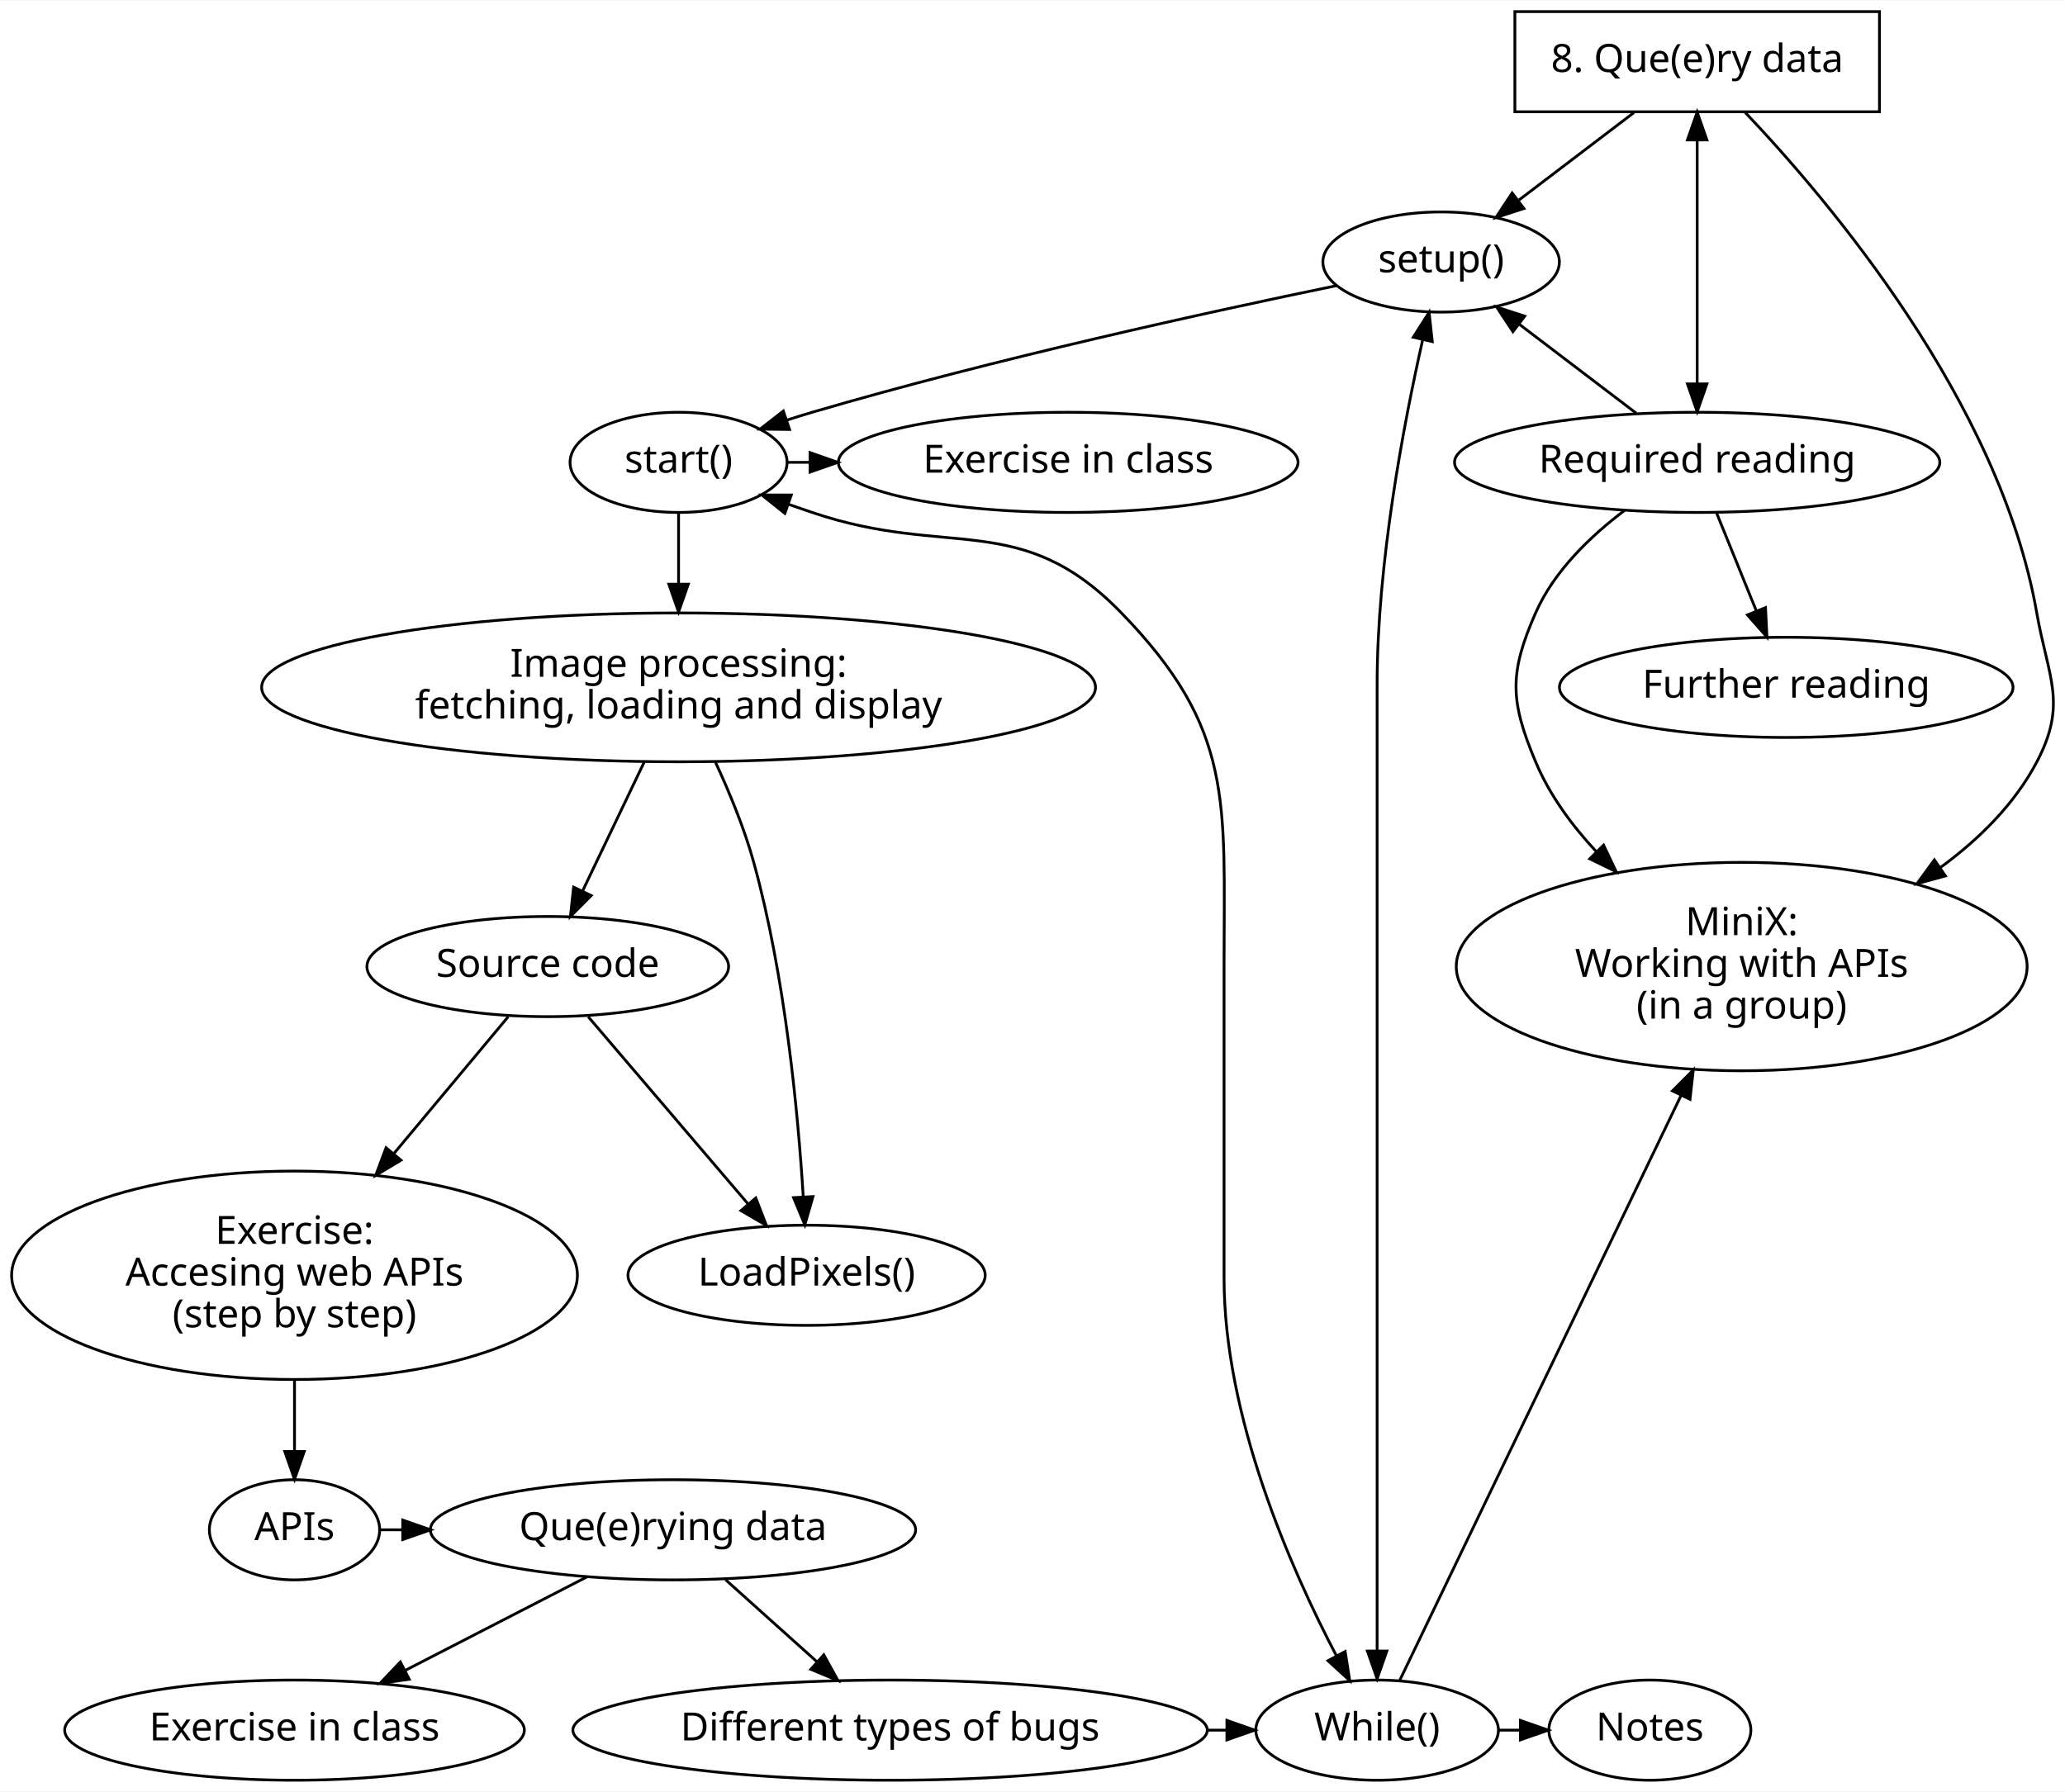
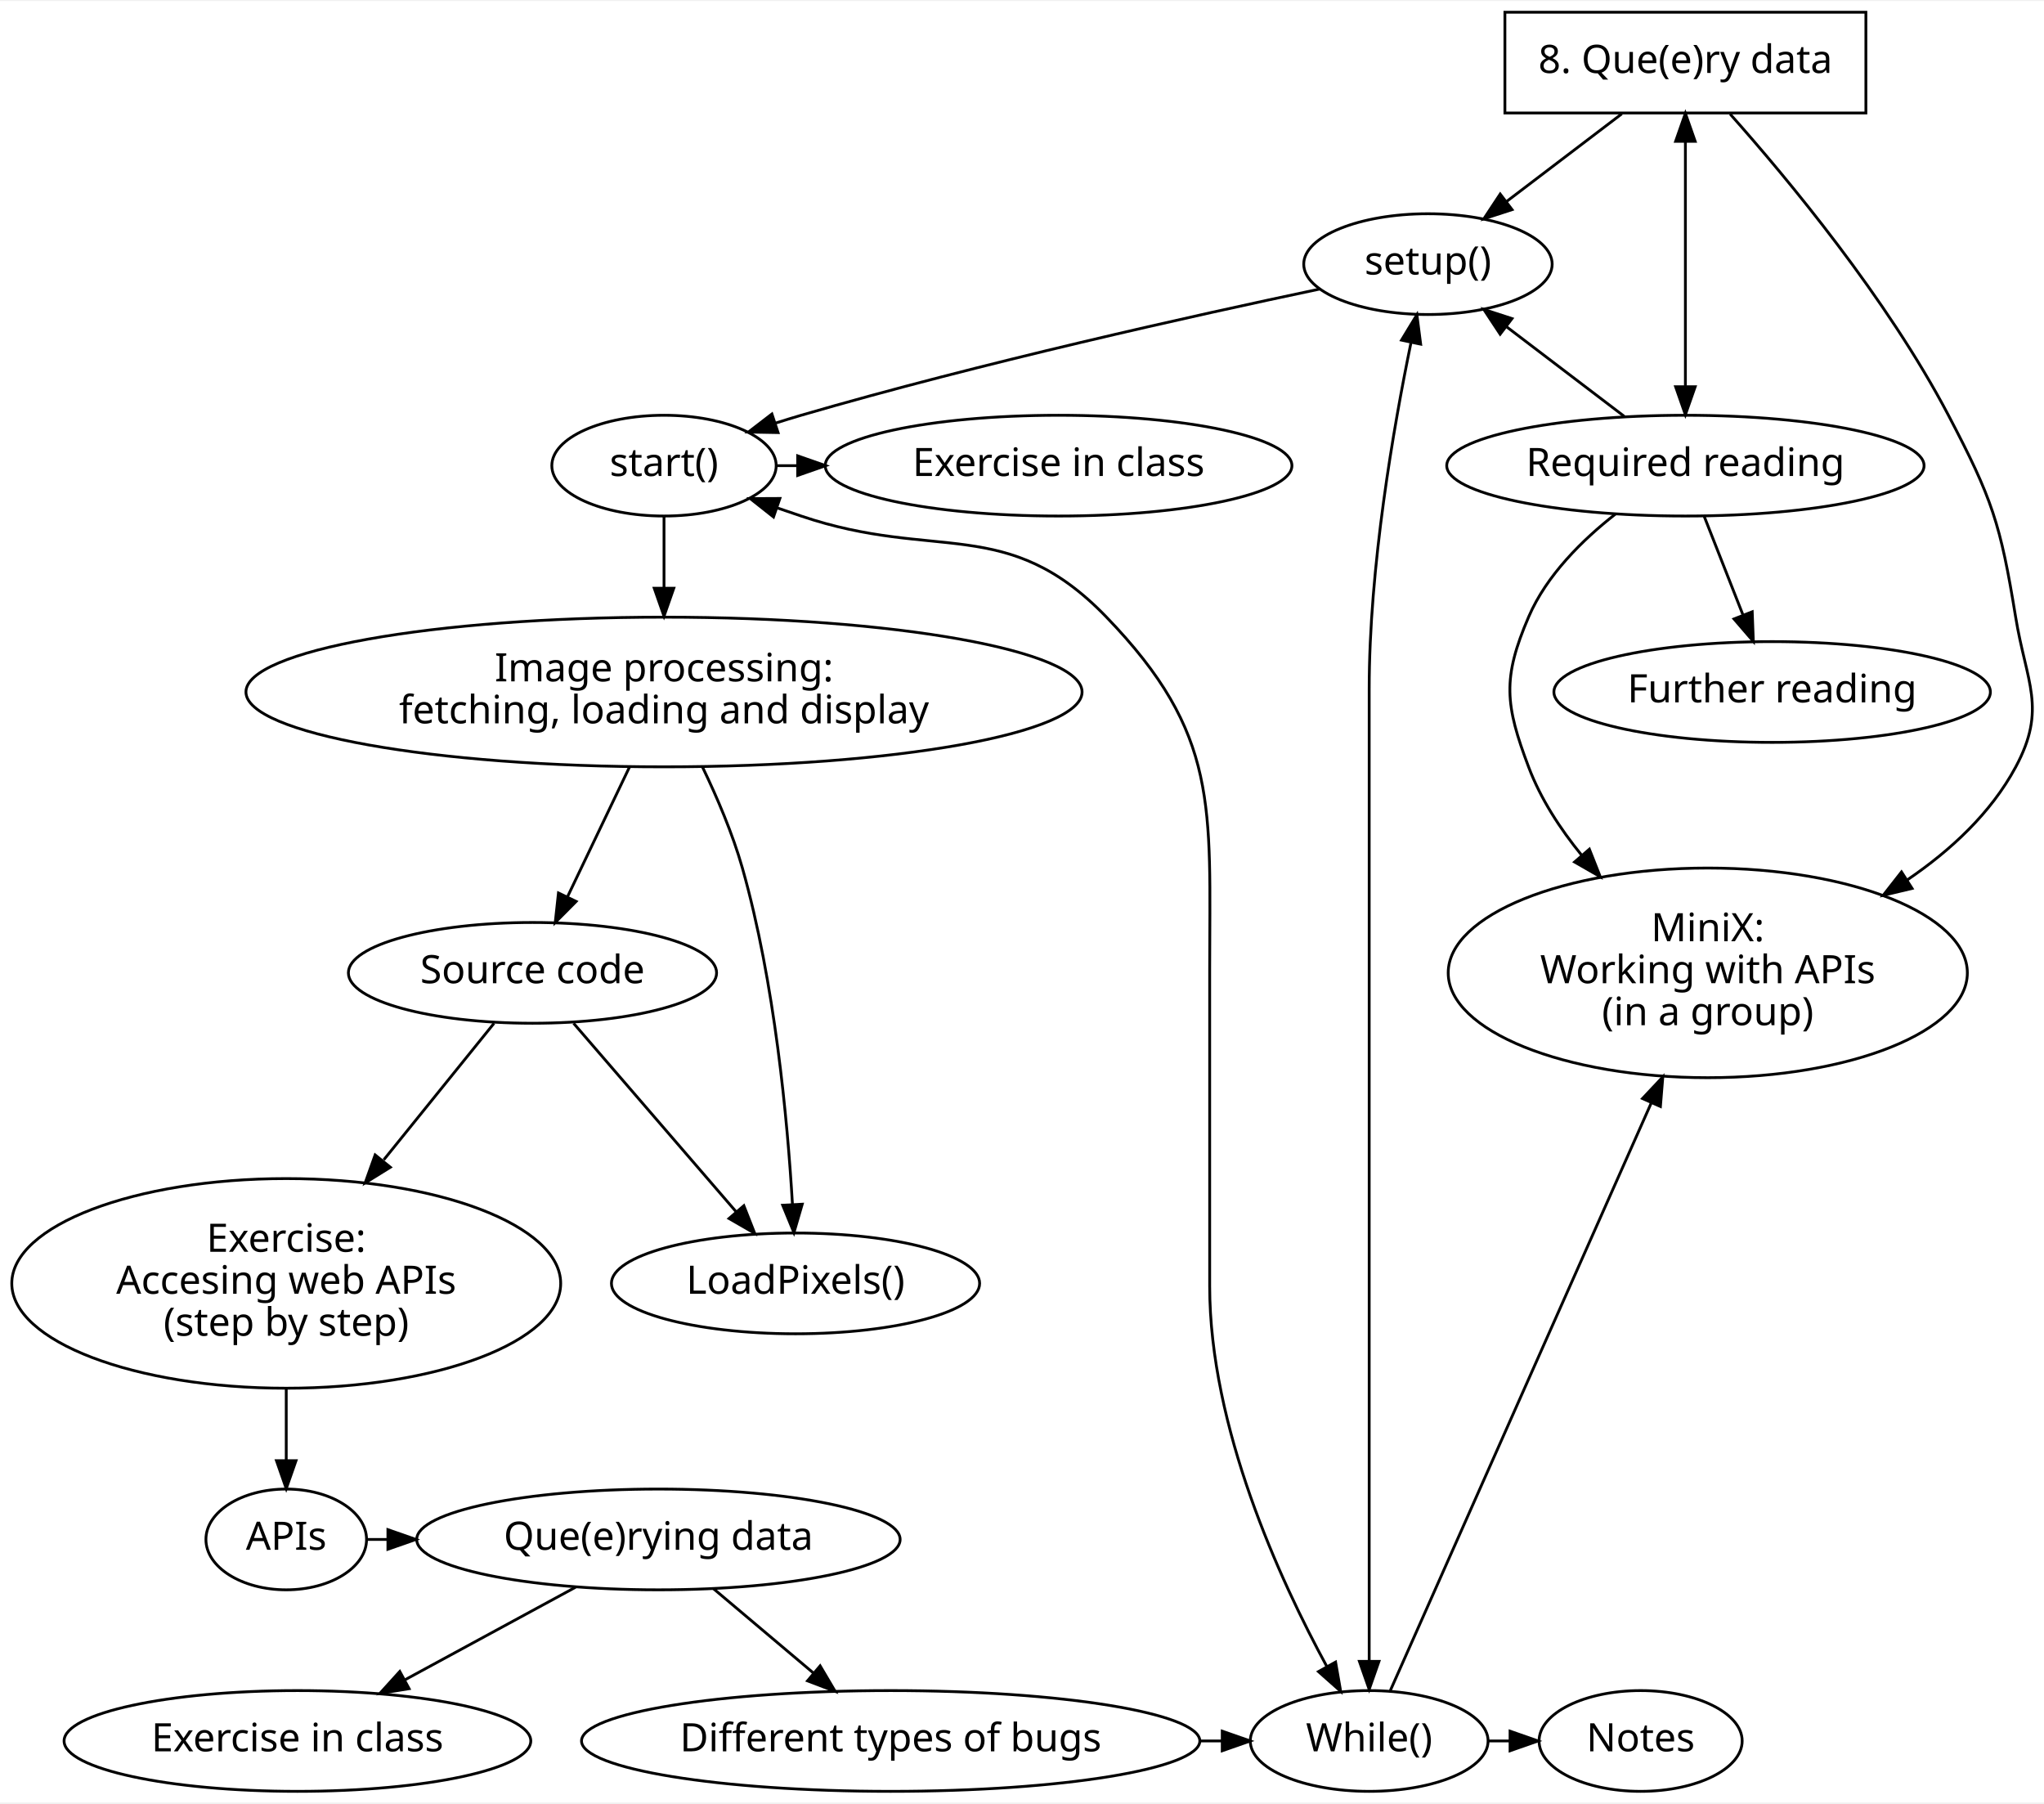
- <svg xmlns="http://www.w3.org/2000/svg" width="742pt" height="644pt" viewBox="0.00 0.00 741.99 643.65">
-   <g id="graph0" class="graph" transform="scale(1 1) rotate(0) translate(4 639.647)">
-     <polygon fill="white" stroke="none" points="-4,4 -4,-639.647 737.987,-639.647 737.987,4 -4,4" />
+ <svg xmlns="http://www.w3.org/2000/svg" width="730pt" height="644pt" viewBox="0.00 0.00 730.44 643.65">
+   <g id="graph0" class="graph" transform="scale(1 1) rotate(0) translate(4 639.65)">
+     <polygon fill="white" stroke="transparent" points="-4,4 -4,-639.65 726.44,-639.65 726.44,4 -4,4" />
    <g id="node1" class="node">
-       <polygon fill="none" stroke="black" points="671.323,-635.647 540.323,-635.647 540.323,-599.647 671.323,-599.647 671.323,-635.647" />
-       <text text-anchor="middle" x="605.823" y="-613.947" font-family="Hershey-Noailles-help-me" font-size="14.00">8. Que(e)ry data</text>
+       <polygon fill="none" stroke="black" points="662.79,-635.65 533.79,-635.65 533.79,-599.65 662.79,-599.65 662.79,-635.65" />
+       <text text-anchor="middle" x="598.29" y="-613.95" font-family="Hershey-Noailles-help-me" font-size="14.00">8. Que(e)ry data</text>
    </g>
    <g id="node2" class="node">
-       <ellipse fill="none" stroke="black" cx="513.823" cy="-545.647" rx="42.494" ry="18" />
-       <text text-anchor="middle" x="513.823" y="-541.947" font-family="Hershey-Noailles-help-me" font-size="14.00">setup()</text>
+       <ellipse fill="none" stroke="black" cx="506.29" cy="-545.65" rx="44.39" ry="18" />
+       <text text-anchor="middle" x="506.29" y="-541.95" font-family="Hershey-Noailles-help-me" font-size="14.00">setup()</text>
    </g>
    <g id="edge1" class="edge">
-       <path fill="none" stroke="black" d="M583.082,-599.343C570.598,-589.845 555.013,-577.987 541.79,-567.926" />
-       <polygon fill="black" stroke="black" points="543.576,-564.886 533.498,-561.617 539.337,-570.457 543.576,-564.886" />
+       <path fill="none" stroke="black" d="M575.55,-599.34C563.15,-589.91 547.7,-578.15 534.53,-568.14" />
+       <polygon fill="black" stroke="black" points="536.35,-565.12 526.27,-561.85 532.11,-570.69 536.35,-565.12" />
    </g>
    <g id="node14" class="node">
-       <ellipse fill="none" stroke="black" cx="621.823" cy="-292.43" rx="102.561" ry="37.453" />
-       <text text-anchor="middle" x="621.823" y="-303.73" font-family="Hershey-Noailles-help-me" font-size="14.00">MiniX: </text>
-       <text text-anchor="middle" x="621.823" y="-288.73" font-family="Hershey-Noailles-help-me" font-size="14.00">Working with APIs</text>
-       <text text-anchor="middle" x="621.823" y="-273.73" font-family="Hershey-Noailles-help-me" font-size="14.00">(in a group)</text>
+       <ellipse fill="none" stroke="black" cx="606.29" cy="-292.43" rx="92.76" ry="37.45" />
+       <text text-anchor="middle" x="606.29" y="-303.73" font-family="Hershey-Noailles-help-me" font-size="14.00">MiniX: </text>
+       <text text-anchor="middle" x="606.29" y="-288.73" font-family="Hershey-Noailles-help-me" font-size="14.00">Working with APIs</text>
+       <text text-anchor="middle" x="606.29" y="-273.73" font-family="Hershey-Noailles-help-me" font-size="14.00">(in a group)</text>
    </g>
    <g id="edge6" class="edge">
-       <path fill="none" stroke="black" d="M622.863,-599.633C653.184,-567.742 714.576,-495.333 727.823,-419.647 731.941,-396.12 738.97,-387.031 727.823,-365.907 719.822,-350.743 707.062,-338.15 693.124,-327.95" />
-       <polygon fill="black" stroke="black" points="695.029,-325.012 684.809,-322.22 691.057,-330.776 695.029,-325.012" />
+       <path fill="none" stroke="black" d="M614.29,-599.26C634.8,-576.19 670.33,-533.48 692.29,-491.65 707.96,-461.78 710.88,-452.94 716.29,-419.65 720.11,-396.07 727.61,-386.93 716.29,-365.91 707.46,-349.51 693.12,-336.22 677.66,-325.7" />
+       <polygon fill="black" stroke="black" points="679.3,-322.6 668.99,-320.15 675.52,-328.49 679.3,-322.6" />
    </g>
    <g id="node15" class="node">
-       <ellipse fill="none" stroke="black" cx="605.823" cy="-473.647" rx="87.185" ry="18" />
-       <text text-anchor="middle" x="605.823" y="-469.947" font-family="Hershey-Noailles-help-me" font-size="14.00">Required reading</text>
+       <ellipse fill="none" stroke="black" cx="598.29" cy="-473.65" rx="85.29" ry="18" />
+       <text text-anchor="middle" x="598.29" y="-469.95" font-family="Hershey-Noailles-help-me" font-size="14.00">Required reading</text>
    </g>
    <g id="edge4" class="edge">
-       <path fill="none" stroke="black" d="M605.823,-589.326C605.823,-564.246 605.823,-527.274 605.823,-502.14" />
-       <polygon fill="black" stroke="black" points="602.323,-589.518 605.823,-599.518 609.323,-589.518 602.323,-589.518" />
-       <polygon fill="black" stroke="black" points="609.323,-501.836 605.823,-491.836 602.323,-501.836 609.323,-501.836" />
+       <path fill="none" stroke="black" d="M598.29,-589.33C598.29,-564.25 598.29,-527.27 598.29,-502.14" />
+       <polygon fill="black" stroke="black" points="594.79,-589.52 598.29,-599.52 601.79,-589.52 594.79,-589.52" />
+       <polygon fill="black" stroke="black" points="601.79,-501.84 598.29,-491.84 594.79,-501.84 601.79,-501.84" />
    </g>
    <g id="node3" class="node">
-       <ellipse fill="none" stroke="black" cx="239.823" cy="-473.647" rx="38.993" ry="18" />
-       <text text-anchor="middle" x="239.823" y="-469.947" font-family="Hershey-Noailles-help-me" font-size="14.00">start()</text>
+       <ellipse fill="none" stroke="black" cx="233.29" cy="-473.65" rx="40.09" ry="18" />
+       <text text-anchor="middle" x="233.29" y="-469.95" font-family="Hershey-Noailles-help-me" font-size="14.00">start()</text>
    </g>
    <g id="edge2" class="edge">
-       <path fill="none" stroke="black" d="M476.303,-537.169C431.195,-527.876 353.37,-510.876 287.823,-491.647 284.865,-490.779 281.822,-489.832 278.772,-488.844" />
-       <polygon fill="black" stroke="black" points="279.697,-485.462 269.103,-485.592 277.465,-492.097 279.697,-485.462" />
+       <path fill="none" stroke="black" d="M467.53,-536.73C422.62,-527.27 346.56,-510.35 282.29,-491.65 279.31,-490.78 276.26,-489.84 273.19,-488.86" />
+       <polygon fill="black" stroke="black" points="274.05,-485.46 263.45,-485.65 271.85,-492.11 274.05,-485.46" />
    </g>
    <g id="node13" class="node">
-       <ellipse fill="none" stroke="black" cx="490.823" cy="-18" rx="43.592" ry="18" />
-       <text text-anchor="middle" x="490.823" y="-14.3" font-family="Hershey-Noailles-help-me" font-size="14.00">While()</text>
+       <ellipse fill="none" stroke="black" cx="485.29" cy="-18" rx="42.49" ry="18" />
+       <text text-anchor="middle" x="485.29" y="-14.3" font-family="Hershey-Noailles-help-me" font-size="14.00">While()</text>
    </g>
    <g id="edge5" class="edge">
-       <path fill="none" stroke="black" d="M507.142,-517.453C500.351,-487.389 490.823,-437.432 490.823,-393.777 490.823,-393.777 490.823,-393.777 490.823,-180.477 490.823,-133.582 490.823,-79.026 490.823,-46.844" />
-       <polygon fill="black" stroke="black" points="503.823,-518.633 509.497,-527.58 510.641,-517.047 503.823,-518.633" />
-       <polygon fill="black" stroke="black" points="494.323,-46.443 490.823,-36.444 487.323,-46.444 494.323,-46.443" />
+       <path fill="none" stroke="black" d="M500.19,-517.42C493.99,-487.33 485.29,-437.35 485.29,-393.78 485.29,-393.78 485.29,-393.78 485.29,-180.48 485.29,-133.58 485.29,-79.03 485.29,-46.84" />
+       <polygon fill="black" stroke="black" points="496.84,-518.5 502.34,-527.56 503.69,-517.05 496.84,-518.5" />
+       <polygon fill="black" stroke="black" points="488.79,-46.44 485.29,-36.44 481.79,-46.44 488.79,-46.44" />
    </g>
    <g id="node4" class="node">
-       <ellipse fill="none" stroke="black" cx="379.823" cy="-473.647" rx="82.585" ry="18" />
-       <text text-anchor="middle" x="379.823" y="-469.947" font-family="Hershey-Noailles-help-me" font-size="14.00">Exercise in class</text>
+       <ellipse fill="none" stroke="black" cx="374.29" cy="-473.65" rx="83.39" ry="18" />
+       <text text-anchor="middle" x="374.29" y="-469.95" font-family="Hershey-Noailles-help-me" font-size="14.00">Exercise in class</text>
    </g>
    <g id="edge3" class="edge">
-       <path fill="none" stroke="black" d="M278.925,-473.647C281.569,-473.647 284.213,-473.647 286.857,-473.647" />
-       <polygon fill="black" stroke="black" points="287.055,-477.147 297.055,-473.647 287.055,-470.147 287.055,-477.147" />
+       <path fill="none" stroke="black" d="M273.77,-473.65C276.11,-473.65 278.45,-473.65 280.79,-473.65" />
+       <polygon fill="black" stroke="black" points="281.05,-477.15 291.05,-473.65 281.05,-470.15 281.05,-477.15" />
    </g>
    <g id="node5" class="node">
-       <ellipse fill="none" stroke="black" cx="239.823" cy="-392.777" rx="149.813" ry="26.741" />
-       <text text-anchor="middle" x="239.823" y="-396.577" font-family="Hershey-Noailles-help-me" font-size="14.00">Image processing: </text>
-       <text text-anchor="middle" x="239.823" y="-381.577" font-family="Hershey-Noailles-help-me" font-size="14.00">fetching, loading and display</text>
+       <ellipse fill="none" stroke="black" cx="233.29" cy="-392.78" rx="149.4" ry="26.74" />
+       <text text-anchor="middle" x="233.29" y="-396.58" font-family="Hershey-Noailles-help-me" font-size="14.00">Image processing: </text>
+       <text text-anchor="middle" x="233.29" y="-381.58" font-family="Hershey-Noailles-help-me" font-size="14.00">fetching, loading and display</text>
    </g>
    <g id="edge9" class="edge">
-       <path fill="none" stroke="black" d="M239.823,-455.533C239.823,-448.044 239.823,-438.952 239.823,-430.075" />
-       <polygon fill="black" stroke="black" points="243.323,-429.86 239.823,-419.86 236.323,-429.86 243.323,-429.86" />
+       <path fill="none" stroke="black" d="M233.29,-455.53C233.29,-448.04 233.29,-438.95 233.29,-430.07" />
+       <polygon fill="black" stroke="black" points="236.79,-429.86 233.29,-419.86 229.79,-429.86 236.79,-429.86" />
    </g>
    <g id="edge19" class="edge">
-       <path fill="none" stroke="black" d="M279.396,-458.538C282.245,-457.551 285.076,-456.579 287.823,-455.647 336.938,-438.988 362.676,-456.838 398.823,-419.647 439.566,-377.727 435.823,-351.887 435.823,-293.43 435.823,-293.43 435.823,-293.43 435.823,-180.477 435.823,-130.287 459.926,-75.784 476.22,-44.672" />
-       <polygon fill="black" stroke="black" points="278.024,-455.309 269.738,-461.913 280.333,-461.918 278.024,-455.309" />
-       <polygon fill="black" stroke="black" points="479.338,-46.264 480.99,-35.799 473.172,-42.949 479.338,-46.264" />
+       <path fill="none" stroke="black" d="M273.82,-458.53C276.69,-457.55 279.53,-456.58 282.29,-455.65 330.61,-439.29 355.83,-456.33 391.29,-419.65 431.92,-377.62 428.29,-351.89 428.29,-293.43 428.29,-293.43 428.29,-293.43 428.29,-180.48 428.29,-130.09 453.27,-75.65 470.15,-44.61" />
+       <polygon fill="black" stroke="black" points="272.42,-455.31 264.11,-461.88 274.7,-461.93 272.42,-455.31" />
+       <polygon fill="black" stroke="black" points="473.28,-46.19 475.1,-35.75 467.17,-42.78 473.28,-46.19" />
    </g>
    <g id="node6" class="node">
-       <ellipse fill="none" stroke="black" cx="192.823" cy="-292.43" rx="64.989" ry="18" />
-       <text text-anchor="middle" x="192.823" y="-288.73" font-family="Hershey-Noailles-help-me" font-size="14.00">Source code</text>
+       <ellipse fill="none" stroke="black" cx="186.29" cy="-292.43" rx="65.79" ry="18" />
+       <text text-anchor="middle" x="186.29" y="-288.73" font-family="Hershey-Noailles-help-me" font-size="14.00">Source code</text>
    </g>
    <g id="edge10" class="edge">
-       <path fill="none" stroke="black" d="M227.475,-365.937C220.668,-351.695 212.238,-334.054 205.396,-319.738" />
-       <polygon fill="black" stroke="black" points="208.423,-317.955 200.953,-310.441 202.107,-320.973 208.423,-317.955" />
+       <path fill="none" stroke="black" d="M220.94,-365.94C214.13,-351.7 205.7,-334.05 198.86,-319.74" />
+       <polygon fill="black" stroke="black" points="201.89,-317.95 194.42,-310.44 195.57,-320.97 201.89,-317.95" />
    </g>
    <g id="node11" class="node">
-       <ellipse fill="none" stroke="black" cx="285.823" cy="-181.477" rx="64.189" ry="18" />
-       <text text-anchor="middle" x="285.823" y="-177.777" font-family="Hershey-Noailles-help-me" font-size="14.00">LoadPixels()</text>
+       <ellipse fill="none" stroke="black" cx="280.29" cy="-181.48" rx="65.79" ry="18" />
+       <text text-anchor="middle" x="280.29" y="-177.78" font-family="Hershey-Noailles-help-me" font-size="14.00">LoadPixels()</text>
    </g>
    <g id="edge12" class="edge">
-       <path fill="none" stroke="black" d="M253.079,-365.882C258.117,-355.023 263.449,-342.106 266.823,-329.907 278.158,-288.924 282.773,-239.624 284.623,-209.69" />
-       <polygon fill="black" stroke="black" points="288.124,-209.768 285.186,-199.589 281.135,-209.378 288.124,-209.768" />
+       <path fill="none" stroke="black" d="M247.06,-365.93C252.28,-355.08 257.81,-342.16 261.29,-329.91 272.9,-289 277.43,-239.68 279.19,-209.72" />
+       <polygon fill="black" stroke="black" points="282.69,-209.78 279.72,-199.61 275.7,-209.41 282.69,-209.78" />
    </g>
    <g id="node7" class="node">
-       <ellipse fill="none" stroke="black" cx="101.823" cy="-181.477" rx="101.647" ry="37.453" />
-       <text text-anchor="middle" x="101.823" y="-192.777" font-family="Hershey-Noailles-help-me" font-size="14.00">Exercise:</text>
-       <text text-anchor="middle" x="101.823" y="-177.777" font-family="Hershey-Noailles-help-me" font-size="14.00">Accesing web APIs</text>
-       <text text-anchor="middle" x="101.823" y="-162.777" font-family="Hershey-Noailles-help-me" font-size="14.00">(step by step)</text>
+       <ellipse fill="none" stroke="black" cx="98.29" cy="-181.48" rx="98.08" ry="37.45" />
+       <text text-anchor="middle" x="98.29" y="-192.78" font-family="Hershey-Noailles-help-me" font-size="14.00">Exercise:</text>
+       <text text-anchor="middle" x="98.29" y="-177.78" font-family="Hershey-Noailles-help-me" font-size="14.00">Accesing web APIs</text>
+       <text text-anchor="middle" x="98.29" y="-162.78" font-family="Hershey-Noailles-help-me" font-size="14.00">(step by step)</text>
    </g>
    <g id="edge13" class="edge">
-       <path fill="none" stroke="black" d="M178.605,-274.406C167.594,-261.223 151.847,-242.369 137.476,-225.163" />
-       <polygon fill="black" stroke="black" points="140.089,-222.831 130.992,-217.4 134.716,-227.318 140.089,-222.831" />
+       <path fill="none" stroke="black" d="M172.54,-274.41C161.99,-261.34 146.94,-242.71 133.14,-225.63" />
+       <polygon fill="black" stroke="black" points="135.5,-222.98 126.49,-217.4 130.06,-227.38 135.5,-222.98" />
    </g>
    <g id="edge11" class="edge">
-       <path fill="none" stroke="black" d="M207.355,-274.406C222.779,-256.336 247.298,-227.61 264.823,-207.08" />
-       <polygon fill="black" stroke="black" points="267.564,-209.259 271.394,-199.381 262.24,-204.715 267.564,-209.259" />
+       <path fill="none" stroke="black" d="M200.98,-274.41C216.57,-256.34 241.35,-227.61 259.06,-207.08" />
+       <polygon fill="black" stroke="black" points="261.82,-209.24 265.7,-199.38 256.52,-204.67 261.82,-209.24" />
    </g>
    <g id="node8" class="node">
-       <ellipse fill="none" stroke="black" cx="101.823" cy="-90" rx="30.595" ry="18" />
-       <text text-anchor="middle" x="101.823" y="-86.3" font-family="Hershey-Noailles-help-me" font-size="14.00">APIs</text>
+       <ellipse fill="none" stroke="black" cx="98.29" cy="-90" rx="28.7" ry="18" />
+       <text text-anchor="middle" x="98.29" y="-86.3" font-family="Hershey-Noailles-help-me" font-size="14.00">APIs</text>
    </g>
    <g id="edge14" class="edge">
-       <path fill="none" stroke="black" d="M101.823,-143.825C101.823,-135.331 101.823,-126.434 101.823,-118.416" />
-       <polygon fill="black" stroke="black" points="105.323,-118.146 101.823,-108.146 98.323,-118.146 105.323,-118.146" />
+       <path fill="none" stroke="black" d="M98.29,-143.82C98.29,-135.33 98.29,-126.43 98.29,-118.42" />
+       <polygon fill="black" stroke="black" points="101.79,-118.15 98.29,-108.15 94.79,-118.15 101.79,-118.15" />
    </g>
    <g id="node9" class="node">
-       <ellipse fill="none" stroke="black" cx="237.823" cy="-90" rx="87.185" ry="18" />
-       <text text-anchor="middle" x="237.823" y="-86.3" font-family="Hershey-Noailles-help-me" font-size="14.00">Que(e)rying data</text>
+       <ellipse fill="none" stroke="black" cx="231.29" cy="-90" rx="86.38" ry="18" />
+       <text text-anchor="middle" x="231.29" y="-86.3" font-family="Hershey-Noailles-help-me" font-size="14.00">Que(e)rying data</text>
    </g>
    <g id="edge15" class="edge">
-       <path fill="none" stroke="black" d="M132.636,-90C135.272,-90 137.909,-90 140.545,-90" />
-       <polygon fill="black" stroke="black" points="140.715,-93.5 150.715,-90 140.715,-86.5 140.715,-93.5" />
+       <path fill="none" stroke="black" d="M127.12,-90C129.58,-90 132.04,-90 134.5,-90" />
+       <polygon fill="black" stroke="black" points="134.62,-93.5 144.62,-90 134.62,-86.5 134.62,-93.5" />
    </g>
    <g id="node10" class="node">
-       <ellipse fill="none" stroke="black" cx="101.823" cy="-18" rx="82.585" ry="18" />
-       <text text-anchor="middle" x="101.823" y="-14.3" font-family="Hershey-Noailles-help-me" font-size="14.00">Exercise in class</text>
+       <ellipse fill="none" stroke="black" cx="102.29" cy="-18" rx="83.39" ry="18" />
+       <text text-anchor="middle" x="102.29" y="-14.3" font-family="Hershey-Noailles-help-me" font-size="14.00">Exercise in class</text>
    </g>
    <g id="edge16" class="edge">
-       <path fill="none" stroke="black" d="M206.963,-73.116C187.575,-63.137 162.376,-50.167 141.508,-39.426" />
-       <polygon fill="black" stroke="black" points="143.055,-36.286 132.562,-34.821 139.851,-42.51 143.055,-36.286" />
+       <path fill="none" stroke="black" d="M201.69,-72.94C183.58,-63.11 160.22,-50.44 140.7,-39.84" />
+       <polygon fill="black" stroke="black" points="142.2,-36.68 131.75,-34.98 138.87,-42.83 142.2,-36.68" />
    </g>
    <g id="node12" class="node">
-       <ellipse fill="none" stroke="black" cx="315.823" cy="-18" rx="113.98" ry="18" />
-       <text text-anchor="middle" x="315.823" y="-14.3" font-family="Hershey-Noailles-help-me" font-size="14.00">Different types of bugs</text>
+       <ellipse fill="none" stroke="black" cx="314.29" cy="-18" rx="110.48" ry="18" />
+       <text text-anchor="middle" x="314.29" y="-14.3" font-family="Hershey-Noailles-help-me" font-size="14.00">Different types of bugs</text>
    </g>
    <g id="edge17" class="edge">
-       <path fill="none" stroke="black" d="M256.705,-72.055C266.573,-63.199 278.808,-52.219 289.583,-42.549" />
-       <polygon fill="black" stroke="black" points="292.011,-45.073 297.116,-35.789 287.335,-39.863 292.011,-45.073" />
+       <path fill="none" stroke="black" d="M250.96,-72.41C261.63,-63.41 274.99,-52.14 286.69,-42.27" />
+       <polygon fill="black" stroke="black" points="289.08,-44.84 294.47,-35.71 284.57,-39.48 289.08,-44.84" />
    </g>
    <g id="edge18" class="edge">
-       <path fill="none" stroke="black" d="M429.642,-18C431.972,-18 434.302,-18 436.632,-18" />
-       <polygon fill="black" stroke="black" points="436.849,-21.5 446.849,-18 436.849,-14.5 436.849,-21.5" />
+       <path fill="none" stroke="black" d="M424.84,-18C427.45,-18 430.07,-18 432.69,-18" />
+       <polygon fill="black" stroke="black" points="432.78,-21.5 442.78,-18 432.78,-14.5 432.78,-21.5" />
    </g>
    <g id="edge21" class="edge">
-       <path fill="none" stroke="black" d="M498.85,-35.692C518.649,-76.867 570.36,-184.405 600.038,-246.126" />
-       <polygon fill="black" stroke="black" points="596.94,-247.758 604.428,-255.253 603.248,-244.724 596.94,-247.758" />
+       <path fill="none" stroke="black" d="M492.84,-36.01C511.2,-77.34 558.64,-184.15 586.01,-245.77" />
+       <polygon fill="black" stroke="black" points="582.96,-247.53 590.22,-255.25 589.36,-244.69 582.96,-247.53" />
    </g>
    <g id="node17" class="node">
-       <ellipse fill="none" stroke="black" cx="588.823" cy="-18" rx="36.294" ry="18" />
-       <text text-anchor="middle" x="588.823" y="-14.3" font-family="Hershey-Noailles-help-me" font-size="14.00">Notes</text>
+       <ellipse fill="none" stroke="black" cx="582.29" cy="-18" rx="36.29" ry="18" />
+       <text text-anchor="middle" x="582.29" y="-14.3" font-family="Hershey-Noailles-help-me" font-size="14.00">Notes</text>
    </g>
    <g id="edge20" class="edge">
-       <path fill="none" stroke="black" d="M534.464,-18C537.065,-18 539.666,-18 542.268,-18" />
-       <polygon fill="black" stroke="black" points="542.301,-21.5 552.301,-18 542.301,-14.5 542.301,-21.5" />
+       <path fill="none" stroke="black" d="M527.73,-18C530.34,-18 532.95,-18 535.56,-18" />
+       <polygon fill="black" stroke="black" points="535.63,-21.5 545.63,-18 535.63,-14.5 535.63,-21.5" />
    </g>
    <g id="edge8" class="edge">
-       <path fill="none" stroke="black" d="M583.97,-491.275C571.358,-500.87 555.367,-513.038 541.839,-523.331" />
-       <polygon fill="black" stroke="black" points="539.625,-520.617 533.786,-529.458 543.864,-526.188 539.625,-520.617" />
+       <path fill="none" stroke="black" d="M576.43,-491.27C563.82,-500.87 547.83,-513.04 534.3,-523.33" />
+       <polygon fill="black" stroke="black" points="532.09,-520.62 526.25,-529.46 536.33,-526.19 532.09,-520.62" />
    </g>
    <g id="edge7" class="edge">
-       <path fill="none" stroke="black" d="M579.699,-456.347C567.583,-447.206 554.426,-434.624 547.823,-419.647 538.189,-397.792 538.569,-387.925 547.823,-365.907 552.772,-354.134 560.669,-343.315 569.499,-333.828" />
-       <polygon fill="black" stroke="black" points="572.194,-336.08 576.741,-326.511 567.219,-331.156 572.194,-336.08" />
+       <path fill="none" stroke="black" d="M573.34,-456.39C561.55,-447.18 548.69,-434.52 542.29,-419.65 532.84,-397.71 533.84,-388.25 542.29,-365.91 546.56,-354.62 553.47,-343.96 561.22,-334.46" />
+       <polygon fill="black" stroke="black" points="563.98,-336.62 567.87,-326.77 558.68,-332.04 563.98,-336.62" />
    </g>
    <g id="node16" class="node">
-       <ellipse fill="none" stroke="black" cx="637.823" cy="-392.777" rx="81.486" ry="18" />
-       <text text-anchor="middle" x="637.823" y="-389.077" font-family="Hershey-Noailles-help-me" font-size="14.00">Further reading</text>
+       <ellipse fill="none" stroke="black" cx="629.29" cy="-392.78" rx="77.99" ry="18" />
+       <text text-anchor="middle" x="629.29" y="-389.08" font-family="Hershey-Noailles-help-me" font-size="14.00">Further reading</text>
    </g>
    <g id="edge22" class="edge">
-       <path fill="none" stroke="black" d="M612.767,-455.533C616.96,-445.198 622.391,-431.813 627.124,-420.147" />
-       <polygon fill="black" stroke="black" points="630.377,-421.439 630.893,-410.857 623.89,-418.807 630.377,-421.439" />
+       <path fill="none" stroke="black" d="M605.01,-455.53C609.04,-445.3 614.23,-432.08 618.79,-420.5" />
+       <polygon fill="black" stroke="black" points="622.17,-421.44 622.57,-410.86 615.66,-418.88 622.17,-421.44" />
    </g>
  </g>
</svg>
